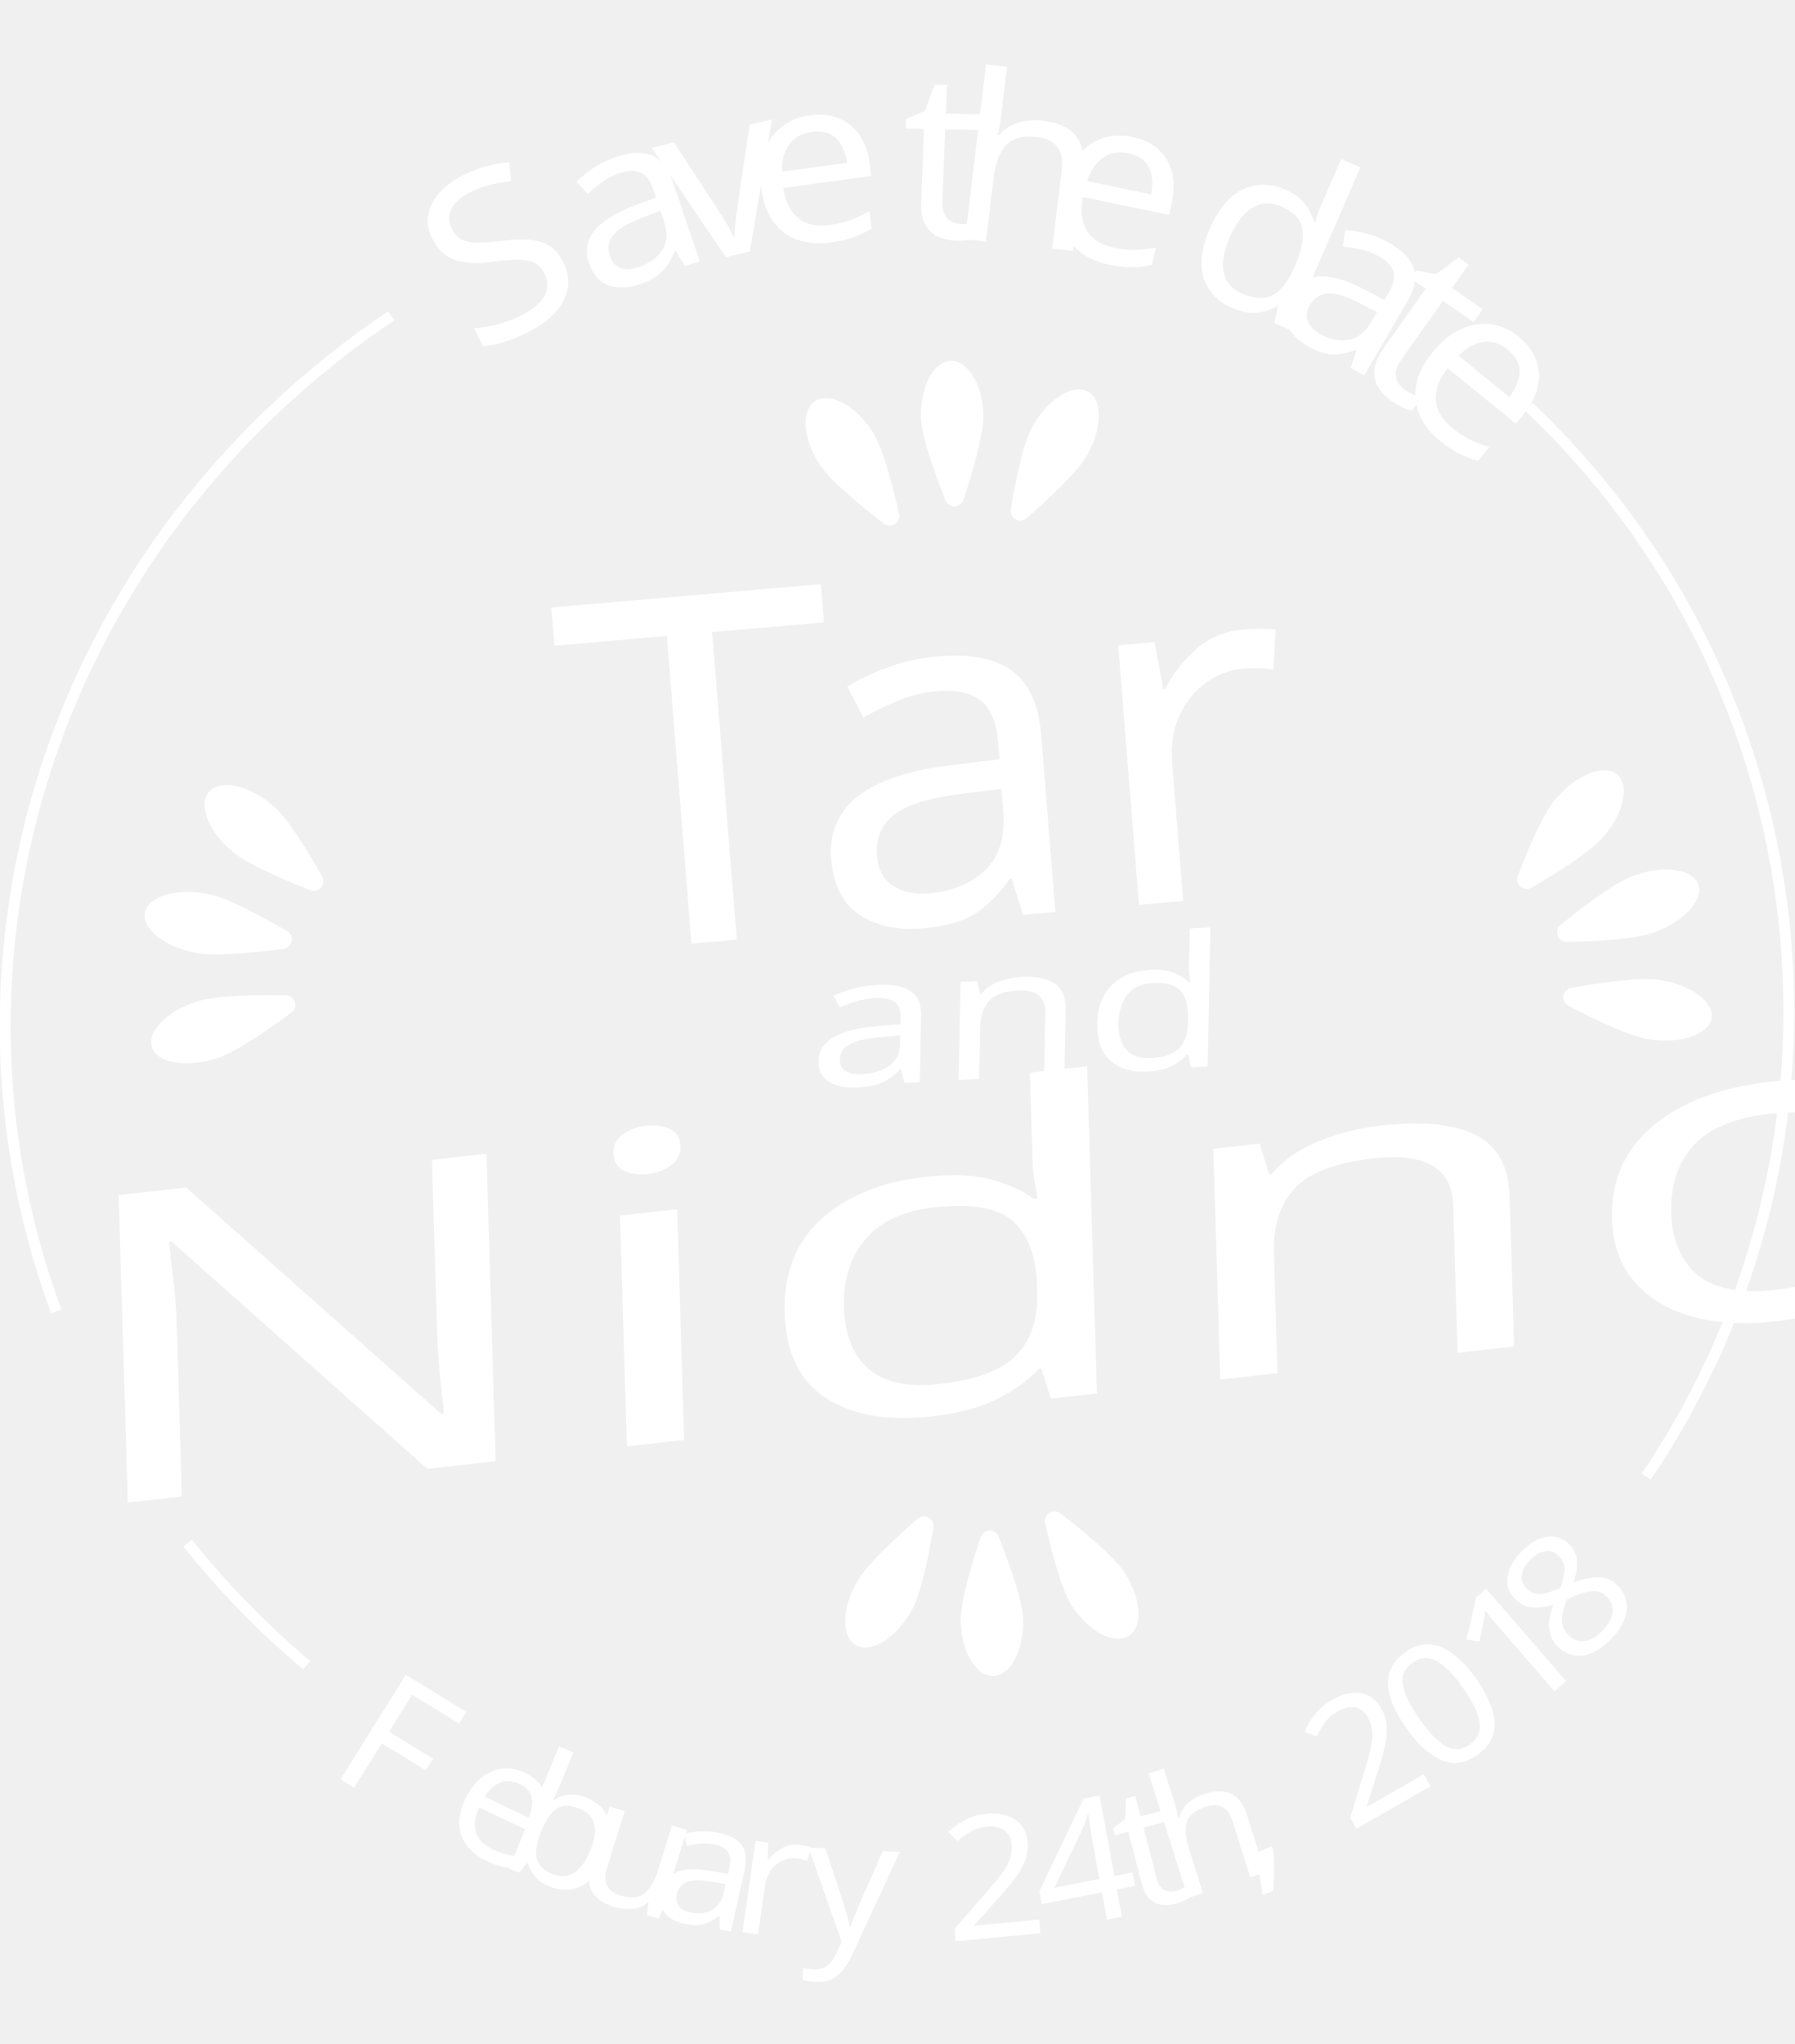
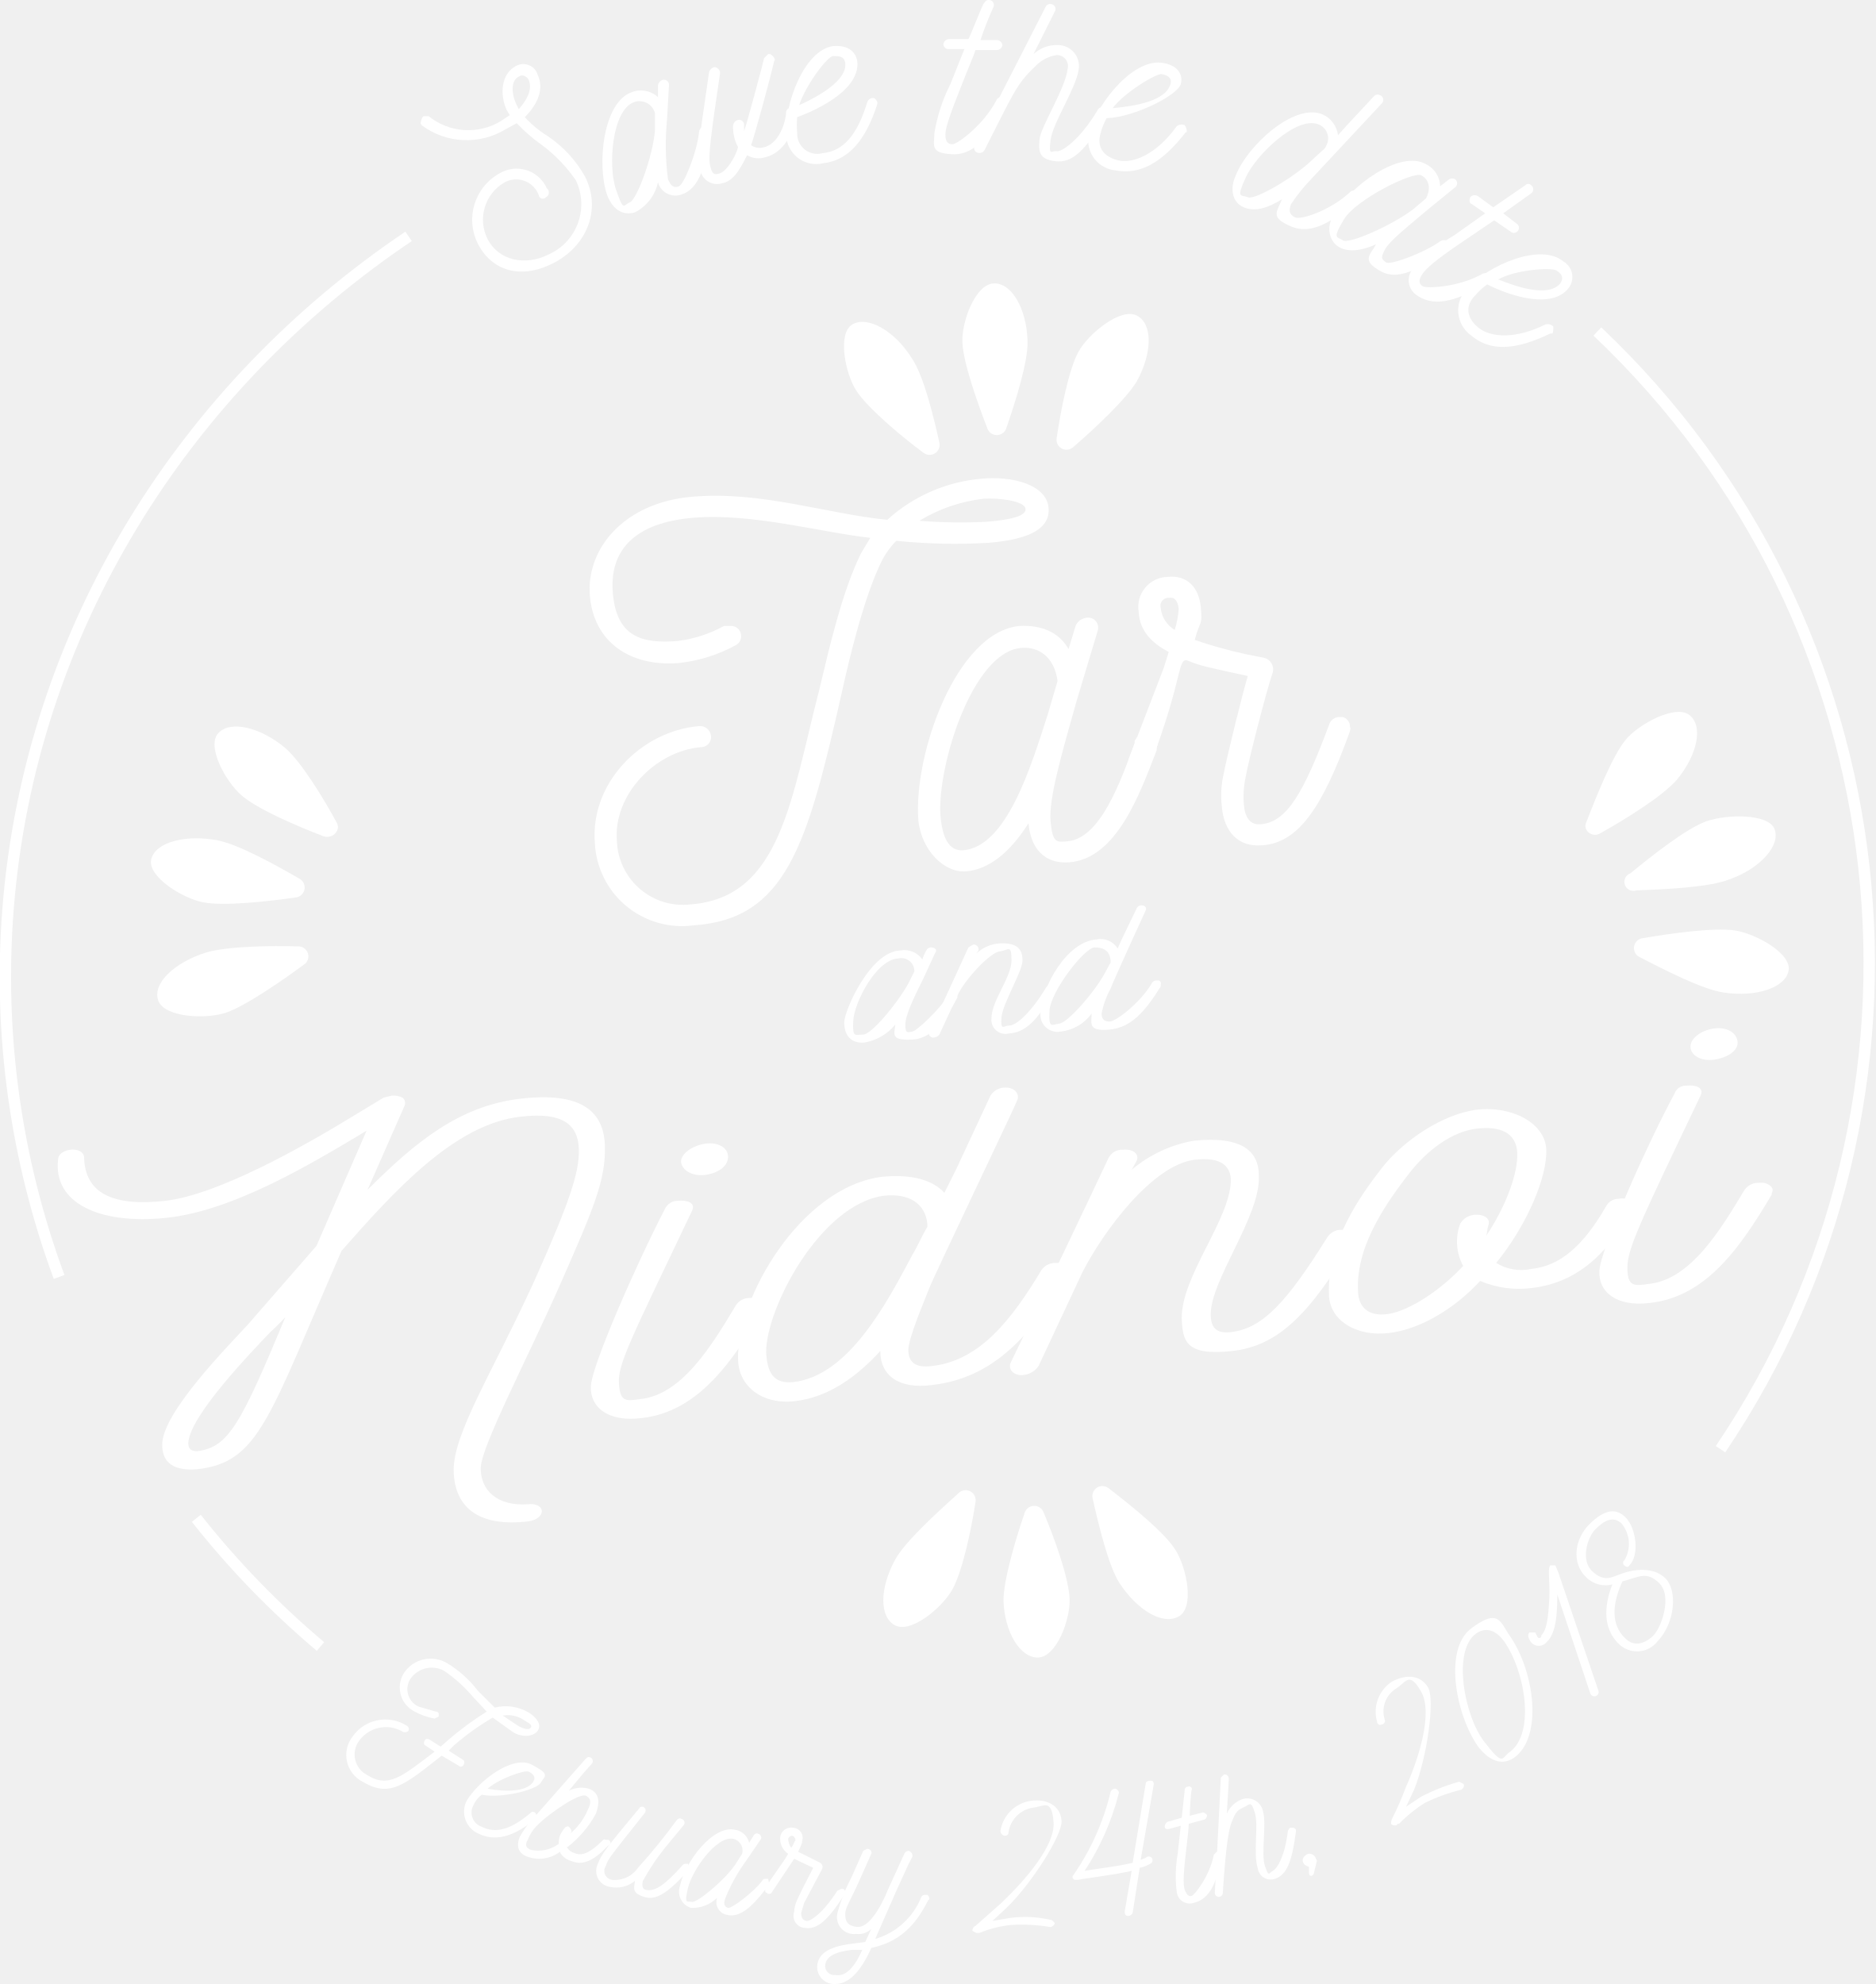
- <svg xmlns="http://www.w3.org/2000/svg" id="Layer_1" data-name="Layer 1" viewBox="0 0 187.27 213.27">
+ <svg xmlns="http://www.w3.org/2000/svg" id="Layer_1" data-name="Layer 1" viewBox="0 0 187.3 198.1">
  <g id="logo">
-     <text transform="matrix(1.04, -0.09, 0.08, 1, 59.91, 99.51)" style="font-size:50.525px;fill:#fff;font-family:Nickainley-Normal, Nickainley">Tar</text>
-     <text transform="matrix(1.51, -0.17, 0.03, 1, 6.76, 157.52)" style="font-size:44.921px;fill:#fff;font-family:Nickainley-Normal, Nickainley;letter-spacing:0.02em">Nidnoi</text>
-     <text transform="matrix(1.28, -0.07, -0.02, 1, 84.25, 113.56)" style="font-size:19.1px;fill:#fff;font-family:Nickainley-Normal, Nickainley">and</text>
-     <text transform="matrix(0.93, -0.47, 0.44, 0.89, 49.51, 37.21)" style="font-size:24.24px;fill:#fff;font-family:Nickainley-Normal, Nickainley">S</text>
-     <text transform="matrix(0.99, -0.34, 0.32, 0.94, 61.52, 31.2)" style="font-size:24.24px;fill:#fff;font-family:Nickainley-Normal, Nickainley">a</text>
-     <text transform="matrix(1.02, -0.24, 0.21, 0.97, 70.74, 28.01)" style="font-size:24.24px;fill:#fff;font-family:Nickainley-Normal, Nickainley">v</text>
-     <text transform="matrix(1.03, -0.14, 0.12, 0.99, 78.84, 26.12)" style="font-size:24.24px;fill:#fff;font-family:Nickainley-Normal, Nickainley">e</text>
-     <text transform="matrix(1.04, -0.05, 0.04, 1, 86.4, 25.08)" style="font-size:24.24px;fill:#fff;font-family:Nickainley-Normal, Nickainley"> </text>
-     <text transform="matrix(1.04, 0.02, -0.04, 1, 93.66, 24.75)" style="font-size:24.24px;fill:#fff;font-family:Nickainley-Normal, Nickainley">t</text>
-     <text transform="matrix(1.03, 0.11, -0.12, 0.99, 98.58, 24.74)" style="font-size:24.24px;fill:#fff;font-family:Nickainley-Normal, Nickainley">h</text>
-     <text transform="matrix(1.01, 0.21, -0.22, 0.98, 108.12, 25.77)" style="font-size:24.24px;fill:#fff;font-family:Nickainley-Normal, Nickainley">e</text>
-     <text transform="matrix(0.99, 0.3, -0.3, 0.96, 115.56, 27.31)" style="font-size:24.24px;fill:#fff;font-family:Nickainley-Normal, Nickainley"> </text>
-     <text transform="matrix(0.95, 0.4, -0.4, 0.92, 122.42, 29.26)" style="font-size:24.24px;fill:#fff;font-family:Nickainley-Normal, Nickainley">d</text>
-     <text transform="matrix(0.9, 0.51, -0.51, 0.87, 131.91, 33.24)" style="font-size:24.24px;fill:#fff;font-family:Nickainley-Normal, Nickainley">a</text>
-     <text transform="matrix(0.85, 0.59, -0.58, 0.82, 140.31, 38.12)" style="font-size:24.24px;fill:#fff;font-family:Nickainley-Normal, Nickainley">t</text>
-     <text transform="matrix(0.8, 0.65, -0.64, 0.78, 144.37, 40.86)" style="font-size:24.24px;fill:#fff;font-family:Nickainley-Normal, Nickainley">e</text>
-     <text transform="matrix(0.88, 0.54, -0.53, 0.85, 34, 184.72)" style="font-size:17.989px;fill:#fff;font-family:Nickainley-Normal, Nickainley">F</text>
-     <text transform="matrix(0.93, 0.44, -0.44, 0.9, 45.58, 191.5)" style="font-size:17.989px;fill:#fff;font-family:Nickainley-Normal, Nickainley">e</text>
-     <text transform="matrix(0.96, 0.38, -0.38, 0.93, 51.66, 194.38)" style="font-size:17.989px;fill:#fff;font-family:Nickainley-Normal, Nickainley">b</text>
-     <text transform="matrix(0.99, 0.3, -0.3, 0.96, 59.32, 197.32)" style="font-size:17.989px;fill:#fff;font-family:Nickainley-Normal, Nickainley">u</text>
-     <text transform="matrix(1.01, 0.21, -0.22, 0.98, 67.56, 199.73)" style="font-size:17.989px;fill:#fff;font-family:Nickainley-Normal, Nickainley">a</text>
-     <text transform="matrix(1.03, 0.13, -0.14, 0.99, 75.92, 201.42)" style="font-size:17.989px;fill:#fff;font-family:Nickainley-Normal, Nickainley">r</text>
-     <text transform="matrix(1.04, 0.05, -0.06, 1, 83.79, 202.41)" style="font-size:17.989px;fill:#fff;font-family:Nickainley-Normal, Nickainley">y</text>
-     <text transform="matrix(1.04, -0.02, 0.01, 1, 92.24, 202.76)" style="font-size:17.989px;fill:#fff;font-family:Nickainley-Normal, Nickainley"> </text>
-     <text transform="matrix(1.04, -0.1, 0.08, 0.99, 98.84, 202.64)" style="font-size:17.989px;fill:#fff;font-family:Nickainley-Normal, Nickainley">2</text>
-     <text transform="matrix(1.02, -0.2, 0.18, 0.98, 108.86, 201.6)" style="font-size:17.989px;fill:#fff;font-family:Nickainley-Normal, Nickainley">4</text>
-     <text transform="matrix(1.01, -0.27, 0.25, 0.96, 118.18, 199.65)" style="font-size:17.989px;fill:#fff;font-family:Nickainley-Normal, Nickainley">t</text>
-     <text transform="matrix(0.99, -0.33, 0.3, 0.95, 122.47, 198.54)" style="font-size:17.989px;fill:#fff;font-family:Nickainley-Normal, Nickainley">h</text>
-     <text transform="matrix(0.97, -0.39, 0.37, 0.92, 130.19, 195.9)" style="font-size:17.989px;fill:#fff;font-family:Nickainley-Normal, Nickainley">,</text>
-     <text transform="matrix(0.95, -0.44, 0.41, 0.9, 134.7, 194.07)" style="font-size:17.989px;fill:#fff;font-family:Nickainley-Normal, Nickainley"> </text>
-     <text transform="matrix(0.91, -0.52, 0.48, 0.87, 140.77, 191.25)" style="font-size:17.989px;fill:#fff;font-family:Nickainley-Normal, Nickainley">2</text>
-     <text transform="matrix(0.85, -0.61, 0.57, 0.81, 149.72, 186.09)" style="font-size:17.989px;fill:#fff;font-family:Nickainley-Normal, Nickainley">0</text>
-     <text transform="matrix(0.79, -0.68, 0.65, 0.75, 158.4, 179.75)" style="font-size:17.989px;fill:#fff;font-family:Nickainley-Normal, Nickainley">1</text>
-     <text transform="matrix(0.73, -0.75, 0.71, 0.69, 164.28, 174.72)" style="font-size:17.989px;fill:#fff;font-family:Nickainley-Normal, Nickainley">8</text>
-     <text transform="matrix(0.66, -0.81, 0.77, 0.63, 171.42, 167.22)" style="font-size:17.989px;fill:#fff;font-family:Nickainley-Normal, Nickainley"> </text>
-     <path d="M26.87,165.74a90.46,90.46,0,0,0,12.41,12.73" transform="translate(-7.28 -4.73)" style="fill:none;stroke:#fff;stroke-miterlimit:10;stroke-width:1.134px" />
-     <path d="M48.1,37.69c-22.33,15-37.76,39.17-40,67.22a85.77,85.77,0,0,0,5.06,36.66" transform="translate(-7.28 -4.73)" style="fill:none;stroke:#fff;stroke-miterlimit:10;stroke-width:1.134px" />
-     <path d="M179.09,158.8A86.78,86.78,0,0,0,166.84,47.18" transform="translate(-7.28 -4.73)" style="fill:none;stroke:#fff;stroke-miterlimit:10;stroke-width:1.134px" />
-     <path d="M96.69,169.83c1-1.82,4.19-4.75,6.33-6.61a1,1,0,0,1,1.68.86c-.45,2.74-1.26,6.88-2.28,8.69-1.59,2.83-4.16,4.46-5.75,3.65S95.1,172.65,96.69,169.83Z" transform="translate(-7.28 -4.73)" style="fill:#fff" />
-     <path d="M107.54,173.91c-.05-2,1.18-6.1,2.07-8.73a1,1,0,0,1,1.92-.07c1,2.58,2.48,6.53,2.53,8.58.09,3.21-1.3,5.85-3.1,5.91S107.63,177.11,107.54,173.91Z" transform="translate(-7.28 -4.73)" style="fill:#fff" />
-     <path d="M119.11,172.21c-1.11-1.74-2.14-5.82-2.74-8.52a1,1,0,0,1,1.64-1c2.23,1.72,5.55,4.43,6.67,6.17,1.74,2.72,1.9,5.67.36,6.58S120.85,174.93,119.11,172.21Z" transform="translate(-7.28 -4.73)" style="fill:#fff" />
-     <path d="M120.77,52.17c-1,1.81-4.19,4.74-6.33,6.6a1,1,0,0,1-1.68-.86c.45-2.73,1.26-6.87,2.28-8.69,1.59-2.83,4.16-4.46,5.74-3.65S122.36,49.34,120.77,52.17Z" transform="translate(-7.28 -4.73)" style="fill:#fff" />
-     <path d="M109.92,48.08c0,2.06-1.18,6.1-2.07,8.74a1,1,0,0,1-1.92.06c-1-2.57-2.48-6.52-2.53-8.58-.09-3.2,1.3-5.85,3.1-5.91S109.83,44.88,109.92,48.08Z" transform="translate(-7.28 -4.73)" style="fill:#fff" />
-     <path d="M98.35,49.78c1.11,1.74,2.14,5.82,2.74,8.52a1,1,0,0,1-1.64,1c-2.23-1.71-5.55-4.42-6.67-6.17-1.74-2.71-1.9-5.66-.37-6.58S96.61,47.06,98.35,49.78Z" transform="translate(-7.28 -4.73)" style="fill:#fff" />
-     <path d="M35.8,88.81c1.59,1.36,3.77,5,5.13,7.41a1,1,0,0,1-1.29,1.37c-2.65-1-6.64-2.73-8.22-4.1-2.47-2.13-3.49-4.91-2.28-6.2S33.33,86.67,35.8,88.81Z" transform="translate(-7.28 -4.73)" style="fill:#fff" />
-     <path d="M29,98c2.09.42,5.88,2.49,8.32,3.93a1,1,0,0,1-.4,1.8c-2.86.38-7.21.83-9.3.41-3.25-.65-5.59-2.55-5.2-4.24S25.76,97.36,29,98Z" transform="translate(-7.28 -4.73)" style="fill:#fff" />
-     <path d="M27.89,109.21c2-.65,6.41-.68,9.28-.62a1,1,0,0,1,.59,1.75c-2.29,1.69-5.84,4.18-7.88,4.82-3.17,1-6.19.49-6.74-1.15S24.72,110.21,27.89,109.21Z" transform="translate(-7.28 -4.73)" style="fill:#fff" />
-     <path d="M179.4,113.18c-2.1-.33-6-2.23-8.5-3.55a1,1,0,0,1,.32-1.82c2.83-.51,7.16-1.15,9.27-.83,3.28.51,5.71,2.3,5.41,4S182.69,113.68,179.4,113.18Z" transform="translate(-7.28 -4.73)" style="fill:#fff" />
-     <path d="M180,102c-2,.73-6.37,1-9.25,1a1,1,0,0,1-.67-1.71c2.21-1.8,5.64-4.43,7.64-5.17,3.12-1.15,6.17-.76,6.79.85S183.11,100.8,180,102Z" transform="translate(-7.28 -4.73)" style="fill:#fff" />
-     <path d="M174.66,92c-1.36,1.6-5,3.89-7.52,5.33a1,1,0,0,1-1.47-1.16c1-2.6,2.6-6.52,4-8.12,2.12-2.49,5-3.62,6.36-2.53S176.78,89.5,174.66,92Z" transform="translate(-7.28 -4.73)" style="fill:#fff" />
+     <path d="M106,68.3a58.1,58.1,0,0,1-9.2-.2,8,8,0,0,0-1.5,2.1c-1.7,3.5-3.1,9.2-4,13.3-3.4,15-5.5,22.4-14.8,23a8.7,8.7,0,0,1-9.8-8.2c-.5-6,4.6-11.2,10.4-11.7a1.1,1.1,0,0,1,1.2,1,1,1,0,0,1-1,1.1c-4.6.4-8.8,4.8-8.4,9.4a6.6,6.6,0,0,0,7.4,6.3c9-.7,10-10.6,12.8-21.4,1-4.2,2.3-9.9,4.2-13.7l.9-1.5c-4.7-.5-11.8-2.5-17.7-2s-8.4,3.3-8,7.6,2.9,5,6.5,4.7a13.1,13.1,0,0,0,4.6-1.5h.6a1,1,0,0,1,1.1.9,1,1,0,0,1-.5,1,15.2,15.2,0,0,1-5.7,1.8c-4.9.4-8.5-2.1-8.9-6.7s3.3-9.3,10.2-9.9,13.4,1.7,19.5,2.3a16,16,0,0,1,9.4-4.1c3.1-.3,6.5.6,6.7,2.9S109.6,68,106,68.3Zm3.7-3.4c-.1-.8-2.7-1.1-4.2-1a15.7,15.7,0,0,0-6.4,2.2,51.6,51.6,0,0,0,6.7.1C108.3,66,109.8,65.6,109.7,64.9Z" transform="translate(-7.3 -14.1)" style="fill:#fff" />
+     <path d="M122.9,88.3c0,.2-.1.3-.1.5V89c-1.7,4.4-4,10.8-8.7,11.2-2.5.2-3.9-1.4-4.1-3.9-1.9,3-4,4.6-6.2,4.8S99.3,99,99,96c-.5-6.6,3.8-18.8,10.1-19.4,2.2-.1,3.9.6,4.9,2.3l.7-2.3a1.3,1.3,0,0,1,1-.8,1,1,0,0,1,1.2,1.3l-2.1,7c-1.5,5.3-2.8,9.8-2.6,12s.6,2.1,1.7,2c3.3-.3,5.3-6,6.7-9.8v-.2a1.1,1.1,0,0,1,.9-.7h.5A1.4,1.4,0,0,1,122.9,88.3Zm-11-2.8,1-3.4c-.3-2.3-1.8-3.5-3.7-3.3-4.8.5-8.3,11.7-8,16.7.2,2.2.8,3.6,2.3,3.5C107.8,98.6,110.2,90.8,111.9,85.5Z" transform="translate(-7.3 -14.1)" style="fill:#fff" />
+     <path d="M142.1,86.7c.1.1,0,.3,0,.4-2.8,7.8-5.2,11.1-8.7,11.4h-.1c-2.4.2-3.8-1.4-4-3.9a9.6,9.6,0,0,1,.2-3.3c.3-1.6,2-8.5,2.4-9.7-4.1-.9-4.7-1-5.9-1.5s-.4,1.4-3.9,10.5a.9.9,0,0,1-.9.7h-.5a1.1,1.1,0,0,1-.7-.9v-.5l3.5-9.1.5-1.6c-1.7-.9-2.9-2.1-3-4a3,3,0,0,1,2.9-3.5c1.9-.2,3.1,1,3.3,3s-.1,1.3-.6,3.3a46.7,46.7,0,0,0,5,1.4l2,.4a1.2,1.2,0,0,1,.8,1.4c-.6,1.7-2.5,9.1-2.7,10.4a9.4,9.4,0,0,0-.2,2.8c.1,1.3.6,2.1,1.7,2,2.6-.2,4.3-3.2,6.8-9.9a1.1,1.1,0,0,1,.9-.8h.5A1,1,0,0,1,142.1,86.7Zm-18-12.9a.8.8,0,0,0-.9,1,2.9,2.9,0,0,0,1.4,2.2,9.5,9.5,0,0,0,.4-2.1C124.9,74,124.5,73.7,124.1,73.8Z" transform="translate(-7.3 -14.1)" style="fill:#fff" />
+     <path d="M14.3,128.9c.7-.1,1.4.2,1.4.8.1,3.5,2.8,4.9,8.1,4.3s13.9-5.5,18.5-8.3l3.3-2,.8-.2a2,2,0,0,1,1.1.2.7.7,0,0,1,.2.8L44,132.9c4.8-4.8,9.2-8.4,15.3-9.1s8.3,1.3,8.4,4.7-1.1,6.2-4.4,13.7-8,16.4-8,18.5,1.5,3.8,4.7,3.6c.8-.1,1.4.2,1.4.7s-.6.9-1.3,1c-4.9.6-7.4-1.3-7.5-5s3.9-9.9,8.1-19.1c3.3-7.4,4.5-10.7,4.4-13.1s-1.6-3.7-5.8-3.2c-6.6.7-12.7,7.5-17.9,13.4-7.3,16.7-8.2,21.1-14.4,21.8-2.4.2-3.5-.7-3.5-2.4-.1-3.2,6.7-10,8.6-12.1l6.8-7.8,5-11.5c-5.5,3.3-13.3,8-20,8.7s-11.3-1.5-10.8-5.8C13.1,129.3,13.7,129,14.3,128.9Zm20,18.2c-1.9,2-8.1,8.4-8.2,11.1,0,.6.3.8.9.8,3.1-.4,4.3-2.6,8.8-13.4A20.2,20.2,0,0,1,34.3,147.1Z" transform="translate(-7.3 -14.1)" style="fill:#fff" />
+     <path d="M83.6,144.4c0,.2-.1.3-.1.5-3.1,5.2-6.5,10.2-12.2,10.8-3.3.4-5.1-1.1-5-3.2s4.6-12.3,7.4-17.7A1.4,1.4,0,0,1,75,134c.9-.1,1.8.2,1.4,1-6.2,13-7.4,15.3-7.3,17.2s.7,1.8,2.1,1.6c4.2-.4,7.2-5.4,9.6-9.4a1.6,1.6,0,0,1,1.3-.7h.6C83.2,143.8,83.6,144.1,83.6,144.4Zm-8.3-14.3c0-.8,1.1-1.6,2.4-1.8s2.3.4,2.3,1.3-.9,1.6-2.2,1.8S75.4,131,75.3,130.1Z" transform="translate(-7.3 -14.1)" style="fill:#fff" />
+     <path d="M114.1,141a.8.8,0,0,1-.1.4c-3.8,6-7.4,10.3-13.7,11-3.2.4-5.1-.9-5.1-3.4-2.3,2.5-5.1,4.6-8.5,5s-5.7-1.6-5.7-4.2c-.2-5.9,6.2-17.2,14.4-18.2,3.1-.3,5.1.4,6.2,1.6l1.2-2.4,3.4-7.3a1.7,1.7,0,0,1,1.3-.8c1.1-.1,1.6.6,1.4,1.2s-8.3,17.5-8.8,18.8-2.1,5-2.1,6.2.7,1.8,2.3,1.6c4.8-.5,8-4.6,11-9.6a1.7,1.7,0,0,1,1.4-.7h.5C113.8,140.3,114.1,140.6,114.1,141Zm-15.7-1.6c.6-1,1-2,1.5-2.8v-.3c-.2-2-1.8-3.1-4.4-2.8-6.3.9-11.7,11.2-11.7,15.6.1,2,.7,3.2,2.7,3C92,151.5,95.8,144.3,98.4,139.4Z" transform="translate(-7.3 -14.1)" style="fill:#fff" />
+     <path d="M142.6,137.7a.8.8,0,0,1-.2.4c-4.4,7.3-7.5,10.4-12.1,10.9s-4.9-1-5-3.2c-.1-4.3,5-10.1,4.9-14-.1-1.3-1-2.2-3.6-1.9-4.2.5-9.1,7.1-11.2,11.2l-4.4,9.4a2.1,2.1,0,0,1-1.9.9c-.7-.1-1.1-.6-.9-1.2,3.3-6.8,7.4-15.4,9.8-20.5a1.5,1.5,0,0,1,1.4-.8c1-.1,1.7.4,1.4,1.1l-.5.9a13.1,13.1,0,0,1,6.2-2.9c4.9-.5,6.5,1.1,6.5,3.5.2,4-4.9,10.5-4.8,13.9,0,1.3.6,1.9,2.1,1.7,3.1-.4,5.5-3,9.5-9.4a1.7,1.7,0,0,1,1.2-.8h.7A1.1,1.1,0,0,1,142.6,137.7Z" transform="translate(-7.3 -14.1)" style="fill:#fff" />
+     <path d="M160.3,142.7a9.9,9.9,0,0,1-5.2-.7c-2.4,2.6-5.8,4.8-9.1,5.2s-6-1.3-6-3.9c-.2-5.2,3.2-9.9,5.3-12.6s6.1-5.4,9.5-5.8,6.8,1.3,6.9,4-1.9,7.5-5,11.3a4.7,4.7,0,0,0,3.5.6c2.9-.3,5.2-2.3,7.5-6.3a1.4,1.4,0,0,1,1.2-.7c1.1-.2,1.8.4,1.4,1.1C167.5,139.8,164.4,142.2,160.3,142.7Zm-4.4-6.2c-.1.3-.1.7-.2,1,2-3,3.2-6.3,3.1-8.3s-1.7-2.7-4.1-2.4-4.9,2.1-6.8,4.6-5.2,6.9-5,11.5c0,1.6.9,2.7,3,2.4s5.3-2.4,7.5-4.8a5.1,5.1,0,0,1-.3-4.2,1.8,1.8,0,0,1,1.4-.9C155.5,135.3,156.2,135.8,155.9,136.5Z" transform="translate(-7.3 -14.1)" style="fill:#fff" />
+     <path d="M184.3,132.9c0,.2-.1.3-.1.5-3.1,5.2-6.5,10.2-12.2,10.8-3.3.4-5.1-1.1-5-3.2s4.6-12.3,7.5-17.7a1.2,1.2,0,0,1,1.2-.8c.9-.1,1.8.2,1.4,1-6.2,13-7.3,15.3-7.3,17.2s.7,1.8,2.1,1.6c4.2-.4,7.2-5.4,9.6-9.4a1.7,1.7,0,0,1,1.4-.7h.5C183.9,132.3,184.3,132.6,184.3,132.9Zm-8.2-14.3c0-.8,1-1.6,2.3-1.8s2.3.4,2.4,1.3-1,1.6-2.3,1.8S176.1,119.5,176.1,118.6Z" transform="translate(-7.3 -14.1)" style="fill:#fff" />
+     <path d="M102.9,113.5v.2h0c-.9,1.7-2.3,4.1-4.5,4.2s-1.8-.5-1.7-1.5a5.1,5.1,0,0,1-3.1,1.8c-1.4.1-2-.8-2-2s2.6-7.1,5.6-7.2a2.2,2.2,0,0,1,2.2.9,3.9,3.9,0,0,1,.4-.9.5.5,0,0,1,.5-.3c.4,0,.6.3.4.5l-1.2,2.6c-1,2-1.8,3.7-1.8,4.6s.2.8.7.7,2.7-2.2,3.6-3.6h0a.5.5,0,0,1,.5-.3h.2A.3.3,0,0,1,102.9,113.5ZM98,112.3l.6-1.2a1.3,1.3,0,0,0-1.6-1.3c-2.2.1-4.4,4.4-4.5,6.2s.2,1.4,1,1.4S96.9,114.3,98,112.3Z" transform="translate(-7.3 -14.1)" style="fill:#fff" />
+     <path d="M112.6,113h0c-1.7,3-2.9,4.2-4.6,4.3a1.4,1.4,0,0,1-1.7-1.5c0-1.8,2-4.1,2-5.8s-.3-1-1.2-.9-3.4,2.7-4.2,4.4l-1.8,3.9a.8.8,0,0,1-.7.3c-.3-.1-.4-.3-.3-.5l3.9-8.5.5-.3a.5.5,0,0,1,.5.6l-.2.3a3.7,3.7,0,0,1,2.3-1c1.8-.1,2.3.6,2.3,1.7s-2,4.3-2.1,5.7.2.8.8.8,2-1.1,3.6-3.7c.1-.2.2-.3.4-.3h.2C112.5,112.7,112.7,112.8,112.6,113Z" transform="translate(-7.3 -14.1)" style="fill:#fff" />
+     <path d="M123.2,112.4v.2c-1.5,2.4-2.9,4.1-5.1,4.3s-1.8-.6-1.8-1.6a4.4,4.4,0,0,1-3.1,1.8,1.7,1.7,0,0,1-2-1.9c.1-2.5,2.6-7.1,5.6-7.3a2,2,0,0,1,2.1.9l.5-1.1,1.4-2.9a.5.5,0,0,1,.5-.3c.4,0,.5.3.4.5s-3.3,7.2-3.5,7.8a8.5,8.5,0,0,0-.9,2.5c0,.5.2.8.8.8s3-1.8,4.2-3.8a.5.5,0,0,1,.5-.3h.2A.3.3,0,0,1,123.2,112.4Zm-5.6-1.1.6-1.1V110c-.1-.9-.6-1.3-1.6-1.3s-4.4,4.4-4.5,6.3.2,1.4,1,1.3S116.5,113.3,117.6,111.3Z" transform="translate(-7.3 -14.1)" style="fill:#fff" />
+     <path d="M59.7,25.8A11.1,11.1,0,0,0,62,27.7a11.8,11.8,0,0,1,3.7,4c1.7,3.3.2,7-3.2,8.7s-6.2.6-7.5-2a5.3,5.3,0,0,1,2.2-7,3.3,3.3,0,0,1,4.7,1.5.5.5,0,0,1,.2.4.5.5,0,0,1-.3.5.4.4,0,0,1-.7-.2,2.4,2.4,0,0,0-3.4-1.3A4.3,4.3,0,0,0,56,38c1.1,2.1,3.7,2.7,6.1,1.5a5.5,5.5,0,0,0,2.7-7.4,14.9,14.9,0,0,0-3.5-3.6,16.4,16.4,0,0,1-2.4-2.1l-1.1.6a7.5,7.5,0,0,1-8.4-.4c0-.1-.1-.1-.1-.2s.1-.6.3-.7h.5a6.3,6.3,0,0,0,7.2.5l.9-.6-.3-.5c-.7-1.5-.6-3.6.9-4.4a1.5,1.5,0,0,1,2.2.9C61.6,22.9,61.1,24.4,59.7,25.8Zm-.5-4.1c-1,.4-.8,1.9-.3,2.9l.2.4c1.5-1.7,1.1-2.6,1-2.9S59.5,21.5,59.2,21.7Z" transform="translate(-7.3 -14.1)" style="fill:#fff" />
+     <path d="M78.1,27.1c.1.1.1.1.1.2h0c-.3,2.2-.7,5.5-2.8,6.2A1.8,1.8,0,0,1,73,32.3a4.4,4.4,0,0,1-2.3,3c-1.3.4-2.3-.4-2.8-1.8-1-3-.4-9.2,2.5-10.2a2.5,2.5,0,0,1,2.6.5V22.6a.7.7,0,0,1,.4-.5.5.5,0,0,1,.7.5l-.2,3.5A26.2,26.2,0,0,0,74,32c.3.7.6.9,1.1.7s1.8-3.4,2-5.4h0a.6.6,0,0,1,.3-.5h.3C77.9,26.8,78.1,26.9,78.1,27.1Zm-5.4,0V25.4a1.6,1.6,0,0,0-2.1-1.1c-2.2.8-2.6,6.4-1.8,8.7s.7,1.6,1.4,1.3S72.5,29.7,72.7,27.1Z" transform="translate(-7.3 -14.1)" style="fill:#fff" />
+     <path d="M86.8,25.3v.2c-.2,1.9-1.3,3.9-3.1,4.3a2.2,2.2,0,0,1-1.8-.2c-.9,1.8-1.5,2.6-2.5,2.8a1.7,1.7,0,0,1-2.2-1.5c-.4-1.6.2-4.5.9-9.6a.8.8,0,0,1,.5-.5.6.6,0,0,1,.6.6c-.9,6.1-1.2,8.3-1,9.2s.4,1,1,.8,1.5-1.5,1.8-2.6a4.2,4.2,0,0,1-.5-2.2.7.7,0,0,1,.4-.5.5.5,0,0,1,.7.5v.6c.2-.5,1.8-6.4,2-7.3l.4-.4h.2c.2.1.4.3.4.4a.2.2,0,0,1,0,.3c-.4,1.8-2,7.6-2.3,8.4a1.5,1.5,0,0,0,1.3.2c1.3-.3,2.1-2.1,2.2-3.5a.4.4,0,0,1,.4-.4h.2A.4.4,0,0,1,86.8,25.3Z" transform="translate(-7.3 -14.1)" style="fill:#fff" />
+     <path d="M94.9,24.3v.2c-1.2,3.7-2.9,5.6-5.4,5.9a3,3,0,0,1-3.7-2.8c-.2-3.1,1.8-8.5,4.7-8.9,1.3-.1,2.2.4,2.4,1.5.3,2.6-3.3,4.6-6,5.6a8.5,8.5,0,0,0,0,1.6,2,2,0,0,0,2.5,2c2.1-.2,3.5-1.8,4.5-5.1a.6.6,0,0,1,.7-.4A.8.8,0,0,1,94.9,24.3Zm-3.2-3.9c-.1-.7-.6-.7-1.2-.7s-2.8,3-3.4,4.9C89.1,23.7,91.9,22.1,91.7,20.4Z" transform="translate(-7.3 -14.1)" style="fill:#fff" />
+     <path d="M107.8,24.3v.2c-1.6,3-3.1,5.1-5.4,5s-1.8-.9-1.8-2.1a16.7,16.7,0,0,1,1.6-4.9l1.4-3.5H102a.5.5,0,0,1-.5-.5.6.6,0,0,1,.6-.5H104c.1-.1,1.4-3.4,1.5-3.5s.2-.4.5-.4a.5.5,0,0,1,.5.7,32.6,32.6,0,0,0-1.3,3.3h1.6a.6.6,0,0,1,.6.5.6.6,0,0,1-.6.5h-2.1c-.1.4-.6,1.5-1.5,3.8s-1.5,3.9-1.5,4.6.2,1,.7,1,3.1-1.9,4.4-4.4a.5.5,0,0,1,.5-.3h.2C107.7,24,107.8,24.1,107.8,24.3Z" transform="translate(-7.3 -14.1)" style="fill:#fff" />
+     <path d="M117.9,25.4c0,.1,0,.1-.1.2-2.1,3.5-3.4,4.8-5.1,4.6s-1.7-1-1.6-2.2,2.6-5.1,2.8-7a1.1,1.1,0,0,0-1.1-1.4,3.7,3.7,0,0,0-2.2,1.2c-1.8,1.7-2.1,2.6-5,8.3a.6.6,0,0,1-.8.2.5.5,0,0,1-.2-.6l7.1-13.9a.5.5,0,0,1,.5-.3.5.5,0,0,1,.4.8l-2.1,4.2a3.4,3.4,0,0,1,2.4-.9,2.1,2.1,0,0,1,2.1,2.5c-.3,1.9-2.6,5.3-2.8,7s.1,1,.6,1.1,2.3-1.1,4.1-4.1a.5.5,0,0,1,.5-.3h.3A.8.8,0,0,1,117.9,25.4Z" transform="translate(-7.3 -14.1)" style="fill:#fff" />
+     <path d="M125.8,27.3h-.1c-2.4,3.1-4.6,4.3-7.1,3.8a3,3,0,0,1-2.5-3.9c.9-3,4.5-7.4,7.4-6.8,1.2.2,2,1,1.7,2.1s-4.6,3.3-7.4,3.4a5.8,5.8,0,0,0-.6,1.5c-.4,1.3.2,2.3,1.7,2.7s3.9-.6,5.9-3.4a.8.8,0,0,1,.8-.1A1.1,1.1,0,0,1,125.8,27.3Zm-1.6-4.9c.1-.6-.4-.8-.9-.9s-3.7,1.8-4.9,3.4C120.6,24.7,123.8,24.2,124.2,22.4Z" transform="translate(-7.3 -14.1)" style="fill:#fff" />
+     <path d="M143.1,33.8a.3.3,0,0,1-.1.2c-2.6,2.2-4.7,3.6-6.8,2.7s-1.4-1.4-.9-2.7c-1.3.8-2.6,1.3-3.8.8s-1.4-1.9-.8-3.2c1.2-3,5.8-7.2,8.6-6.1a2.6,2.6,0,0,1,1.6,2.1l.9-1,2.7-2.9a.5.5,0,0,1,.6-.1.5.5,0,0,1,.2.8l-7,7.5a18.3,18.3,0,0,0-2.1,2.6c-.2.6-.2,1,.4,1.3s3.6-.7,5.6-2.6a.6.6,0,0,1,.6,0h.2C143.1,33.4,143.2,33.7,143.1,33.8Zm-4.6-3.9,1.1-1c0-.1.1-.1.1-.2a1.5,1.5,0,0,0-.8-2.2c-2.2-.8-6.2,3.1-7.2,5.3s-.5,1.7.2,2S136.6,31.8,138.5,29.9Z" transform="translate(-7.3 -14.1)" style="fill:#fff" />
+     <path d="M151.9,39.1h-.2c-1.9,1.3-4.5,3.2-6.5,2.1s-1.1-1.6-.5-2.7c-1.6.7-2.9.8-3.8.2s-1.2-2-.4-3.2c1.6-2.8,6.6-6.5,9.2-5a2.5,2.5,0,0,1,1.4,2.2l.9-.7a.6.6,0,0,1,.6,0,.5.5,0,0,1,0,.8l-2.7,2.2c-2,1.7-3.8,3.1-4.3,4s-.3,1,.1,1.3,3.7-.9,5.4-2.1h0a.7.7,0,0,1,.6-.1c0,.1.1.1.2.2A.6.6,0,0,1,151.9,39.1ZM148.4,35l1.3-1.1c.5-1,.3-1.9-.5-2.3s-6.5,2.4-7.7,4.4-.7,1.7-.1,2.1S146.3,36.6,148.4,35Z" transform="translate(-7.3 -14.1)" style="fill:#fff" />
+     <path d="M156.1,42.3H156c-3,1.7-5.3,2.6-7.2,1.3a1.8,1.8,0,0,1-.4-2.7,17.4,17.4,0,0,1,4.1-3.3l3.1-2.2-1.3-.9c-.3-.1-.3-.4-.2-.7a.6.6,0,0,1,.8-.1l1.5,1.1,3.2-2.2a.4.4,0,0,1,.6,0,.5.5,0,0,1,0,.8l-2.8,2,1.3,1a.5.5,0,0,1,.2.7.5.5,0,0,1-.8.1l-1.6-1.1-3.4,2.3c-2.5,1.7-3.4,2.5-3.8,3.1s-.3,1,.1,1.2,3.6.1,6-1.3a.7.7,0,0,1,.6.1h.2A1.3,1.3,0,0,1,156.1,42.3Z" transform="translate(-7.3 -14.1)" style="fill:#fff" />
+     <path d="M162.3,47.4h-.2c-3.5,1.7-6,1.8-7.9.2a3.1,3.1,0,0,1-.4-4.7c2.1-2.3,7.3-4.6,9.6-2.7a1.8,1.8,0,0,1,.5,2.7c-1.6,2-5.5.9-8.1-.4a6.5,6.5,0,0,0-1.2,1.1c-1,1-.9,2.2.3,3.2s3.7,1.2,6.7-.3a.8.8,0,0,1,.8.2C162.4,47,162.4,47.3,162.3,47.4Zm.8-5c.4-.6.1-1-.4-1.3s-4-.1-5.8.9C158.9,42.8,161.9,43.8,163.1,42.4Z" transform="translate(-7.3 -14.1)" style="fill:#fff" />
+     <path d="M58.6,187.1l-2.1-1.5a25.5,25.5,0,0,0-3.9,2.8l-.5.5,1.4.9c.2.1.2.3.1.5a.3.3,0,0,1-.5.1l-1.7-1c-3.8,3-5.2,4.2-7.9,2.6a3,3,0,0,1-1-4.5,4,4,0,0,1,5.4-1.1.4.4,0,0,1,.2.5.5.5,0,0,1-.6.1,3.3,3.3,0,0,0-4.4,1,2.3,2.3,0,0,0,.8,3.3c2.2,1.4,3.5.2,6.8-2.3l-.9-.6c-.2-.1-.2-.3-.1-.5s.3-.2.5-.1l1.1.7.8-.7a30.8,30.8,0,0,1,3.8-2.8l-1.4-1.5a14.2,14.2,0,0,0-2.9-2.6,2.6,2.6,0,0,0-3.3.8,1.9,1.9,0,0,0,.8,2.8l1.7.5h.1c.3.1.2.4.2.5l-.4.2a6.8,6.8,0,0,1-2-.7,2.7,2.7,0,0,1-1.1-3.8,3.2,3.2,0,0,1,4.4-1,11,11,0,0,1,3,2.7l1.7,1.7a4.5,4.5,0,0,1,3.4.5c.8.5,1.3,1.2.9,1.8S59.5,187.6,58.6,187.1Zm1.1-1.2a2.9,2.9,0,0,0-2.2-.5l1.5,1c.5.3,1.1.5,1.3.2S60,186.1,59.7,185.9Z" transform="translate(-7.3 -14.1)" style="fill:#fff" />
+     <path d="M60.9,195.7h-.1c-2.2,1.8-4,2.3-5.7,1.5a2.4,2.4,0,0,1-1.2-3.3c1.2-2,4.6-4.6,6.5-3.6s1.3,1.1.9,1.8-3.9,1.6-5.9,1.2a2.5,2.5,0,0,0-.8,1,1.5,1.5,0,0,0,.8,2.2c1.4.7,2.9.3,4.9-1.4a.3.3,0,0,1,.5.1A.6.6,0,0,1,60.9,195.7Zm-.3-3.8c.2-.4-.1-.7-.5-.9s-3,.7-4.1,1.7C57.6,193,60,193.1,60.6,191.9Z" transform="translate(-7.3 -14.1)" style="fill:#fff" />
+     <path d="M68,198.4l-.6.6c-1,.9-2,1.4-3.1.9a1.7,1.7,0,0,1-1.1-.9,3.4,3.4,0,0,1-3.2.5c-.9-.3-1.2-1-.8-2a9.4,9.4,0,0,1,1.4-1.9l4.4-5,.8-.9c.2-.2.3-.2.5-.1a.4.4,0,0,1,.1.6l-.8.9-1.5,1.8a2.8,2.8,0,0,1,2-.2c1.1.4,1.1,1.4.7,2.5a10.7,10.7,0,0,1-2.8,3.3h-.1a1.1,1.1,0,0,0,.7.6c.8.4,1.6-.1,2.3-.7s.6-.7.9-.6h.1A.2.2,0,0,1,68,198.4Zm-3.7-1.3c-.1.1-.1.2-.2.2a6.4,6.4,0,0,0,1.9-2.5c.3-.6.4-1.1-.2-1.4s-3.5,1.6-4.9,3a4,4,0,0,0-.9,1.4c-.3.5-.2.8.3,1a3.4,3.4,0,0,0,2.8-.6,2.2,2.2,0,0,1,.1-.8,3.5,3.5,0,0,1,.5-.8c.1-.1.3-.2.4-.1S64.5,196.9,64.3,197.1Z" transform="translate(-7.3 -14.1)" style="fill:#fff" />
+     <path d="M76,200.7v.2c-2,2.2-3.2,3-4.4,2.6s-1-.8-.9-1.6a2.9,2.9,0,0,1-2.5.6h0a1.6,1.6,0,0,1-1.2-2.3c.3-.9,1-1.8,4.1-5.5.1-.2.2-.2.4-.2a.4.4,0,0,1,.2.6c-3.4,4.3-3.7,4.6-3.9,5.3a.9.9,0,0,0,.6,1.4,2.8,2.8,0,0,0,2.6-1.2,58.1,58.1,0,0,0,3.9-4.8c.1-.1.3-.2.4-.1a.4.4,0,0,1,.3.6l-1.9,2.3a21.9,21.9,0,0,0-2.2,3.3q-.2.8.3.9c.9.2,1.9-.5,3.6-2.4a.4.4,0,0,1,.4-.2h.2A.6.6,0,0,1,76,200.7Z" transform="translate(-7.3 -14.1)" style="fill:#fff" />
+     <path d="M84.1,202.4H84c-1,1.3-2.5,3.3-4.1,2.9a1.3,1.3,0,0,1-1-1.7,3.5,3.5,0,0,1-2.6,1,1.7,1.7,0,0,1-1.1-2.2c.5-2.4,3.3-6.1,5.5-5.6a1.7,1.7,0,0,1,1.4,1.3l.5-.8c.1-.1.3-.2.4-.1a.4.4,0,0,1,.3.5l-1.5,2.2a17.1,17.1,0,0,0-2.1,3.8c-.2.6,0,.8.3.9s2.5-1.5,3.4-2.7h0c.1-.2.2-.2.4-.2H84C84.1,202.1,84.1,202.2,84.1,202.4Zm-3.4-2.1.7-1.1a1.2,1.2,0,0,0-.9-1.5c-1.7-.3-4.1,3.2-4.5,4.9s-.1,1.3.4,1.4S79.6,201.9,80.7,200.3Z" transform="translate(-7.3 -14.1)" style="fill:#fff" />
+     <path d="M91.7,203.3h-.1c-1.6,2.5-2.7,3.5-3.9,3.3h0a1.2,1.2,0,0,1-1.1-1.6,3,3,0,0,1,.3-1.2c.2-.5,1.4-2.8,1.6-3.2l-1.9-.9-2.2,3.3c-.1.2-.2.2-.4.2a.1.1,0,0,1-.1-.1c-.2,0-.2-.2-.2-.3v-.2l2-2.9.3-.5a1.8,1.8,0,0,1-.8-1.6,1.1,1.1,0,0,1,1.3-1,1,1,0,0,1,.9,1.3c0,.3-.1.4-.4,1.1l1.6.8.6.3a.5.5,0,0,1,.2.6l-1.8,3.4-.3,1c0,.4.1.7.5.8s1.7-.8,3.1-3l.4-.2h.2A.5.5,0,0,1,91.7,203.3Zm-5.3-5.9c-.2,0-.3.1-.4.3a1.6,1.6,0,0,0,.3.9c.2-.2.3-.6.4-.7S86.6,197.4,86.4,197.4Z" transform="translate(-7.3 -14.1)" style="fill:#fff" />
+     <path d="M100.1,203.7a.1.1,0,0,1-.1.1c-1.3,2.6-2.9,4.2-5.7,4.8q-1.6,3.6-3.6,3.6a1.7,1.7,0,0,1-1.8-1.8c.1-1.2,1.1-1.9,3.3-2.2l1.5-.2.6-1.3a1.8,1.8,0,0,1-1.5.5,1.7,1.7,0,0,1-1.9-2,16.3,16.3,0,0,1,1.4-3.6l1.2-2.7.4-.2c.3,0,.5.3.4.5l-1.2,2.7c-1,2.2-1.4,2.7-1.4,3.3s.1,1.2,1.2,1.3,2.3-1.8,3.1-3.8l1.6-3.5a.5.5,0,0,1,.4-.3.5.5,0,0,1,.4.6c-.4.7-.9,1.9-1.6,3.4L95,207l-.3.7a7.1,7.1,0,0,0,4.6-4.2.4.4,0,0,1,.4-.2h.2A.5.5,0,0,1,100.1,203.7Zm-6.7,5.1H92.3c-1.7.2-2.5.7-2.6,1.5a.9.9,0,0,0,1,1C91.7,211.5,92.6,210.6,93.4,208.8Z" transform="translate(-7.3 -14.1)" style="fill:#fff" />
+     <path d="M107.8,204.6l-1.4,1.3,1.8-.3a11.1,11.1,0,0,1,4,.2c.2,0,.3.2.4.3s-.3.5-.5.4a17.3,17.3,0,0,0-3.8-.2,11.5,11.5,0,0,0-3.2.8h-.3l-.4-.2a.5.5,0,0,1,.3-.5l2.6-2.3c2.3-2.2,5.4-5.7,5.2-8.1s-1-1.5-2.1-1.4a2.9,2.9,0,0,0-2.4,2.5c0,.2-.2.3-.4.3a.5.5,0,0,1-.4-.5,3.6,3.6,0,0,1,3.1-3c1.7-.2,2.9.6,3,2S110.3,202.2,107.8,204.6Z" transform="translate(-7.3 -14.1)" style="fill:#fff" />
+     <path d="M122.5,192.3l-1.3,7.5.5-.2a.4.4,0,0,1,.6,0,.4.4,0,0,1,0,.5,3.3,3.3,0,0,1-1.2.5l-.7,4.5a.5.5,0,0,1-.5.3c-.2,0-.3-.2-.3-.4l.7-4.1c-1.7.4-4.3.7-5.4.9h-.3c-.2-.1-.3-.3-.1-.5a24.6,24.6,0,0,0,3.7-8.3.5.5,0,0,1,.5-.3c.2.1.4.3.3.5a25.2,25.2,0,0,1-3.4,7.7c1.1-.2,3.1-.4,4.8-.8l1.3-7.9c0-.2.2-.3.5-.3S122.5,192.1,122.5,192.3Z" transform="translate(-7.3 -14.1)" style="fill:#fff" />
+     <path d="M129.3,199.3v.2c-.5,2.4-1.1,4.2-2.8,4.6a1.3,1.3,0,0,1-1.7-1.1,12.5,12.5,0,0,1,.1-3.8l.3-2.8-1.1.3c-.3.1-.5,0-.5-.2s.1-.4.3-.5l1.4-.4.3-2.8a.3.3,0,0,1,.3-.3c.2-.1.5.1.4.3s-.2,2.2-.2,2.6l1.2-.3c.2-.1.4.1.5.2s-.1.5-.3.5l-1.5.4c0,.4-.1,1.3-.3,3s-.3,3.1-.1,3.6.4.7.7.6,1.8-2,2.2-4.1l.3-.3h.2Q129.3,199.1,129.3,199.3Z" transform="translate(-7.3 -14.1)" style="fill:#fff" />
+     <path d="M136.7,196.8v.2c-.4,3-.9,4.3-2.1,4.7a1.3,1.3,0,0,1-1.7-1c-.5-1.6.1-4.3-.3-5.6s-.5-.8-1.2-.5-.8.7-1.1,1.4-.6,2.4-.9,7.1a.4.4,0,1,1-.8,0c.3-5,.5-9.6.6-11.5l.3-.3c.2-.1.5.1.5.4s-.1,1.7-.2,3.5a2.7,2.7,0,0,1,1.4-1.4,1.6,1.6,0,0,1,2.2,1.1c.4,1.3-.2,4.3.2,5.5s.4.7.8.5,1.2-1.4,1.5-4c.1-.1.1-.3.3-.3h.2C136.5,196.6,136.7,196.7,136.7,196.8Z" transform="translate(-7.3 -14.1)" style="fill:#fff" />
+     <path d="M138.8,199.9l-.3,1.2a.3.3,0,0,1-.3.3c-.1,0-.2-.1-.2-.3v-.6c-.3-.1-.5-.2-.6-.5s.1-.6.5-.8a.7.7,0,0,1,.8.5Z" transform="translate(-7.3 -14.1)" style="fill:#fff" />
+     <path d="M148.5,192.8l-.8,1.7,1.5-1A20,20,0,0,1,153,192l.4.2c.2.2,0,.5-.2.6a18.4,18.4,0,0,0-3.6,1.3,14,14,0,0,0-2.6,2.1c-.1,0-.2,0-.2.1s-.5.1-.6-.1a1.1,1.1,0,0,1,.1-.5,30.9,30.9,0,0,0,1.4-3.2c1.3-2.9,2.7-7.4,1.5-9.5s-1.5-.9-2.5-.3a2.7,2.7,0,0,0-1.1,3.2.4.4,0,0,1-.4.4c-.2.1-.4-.1-.4-.3a3.6,3.6,0,0,1,1.5-4c1.5-.8,2.9-.6,3.6.6S149.8,189.6,148.5,192.8Z" transform="translate(-7.3 -14.1)" style="fill:#fff" />
+     <path d="M158.5,189.6c-1.3.9-2.6.2-3.6-1.1-2.2-3.1-3.5-9.7-.7-11.8s2.9-.6,3.9.8C160.5,181,161.4,187.5,158.5,189.6Zm-3.8-12.4c-2.4,1.7-1.2,8.2.8,10.8s1.7,1.6,2.6,1c2.5-1.9,1.5-8-.6-11C156.7,176.9,155.7,176.5,154.7,177.2Z" transform="translate(-7.3 -14.1)" style="fill:#fff" />
+     <path d="M162.9,171.1l4,11.8a.4.4,0,1,1-.8.3l-3.3-9.9c0,1.9-.1,3.9-1.1,4.8a1,1,0,0,1-1.5,0,1.6,1.6,0,0,1-.3-.6.6.6,0,0,1,.1-.4h.6l.2.4a.2.2,0,0,0,.4-.1c.6-.6.7-2,.8-3.6s-.2-3.1.1-3.4h.5Z" transform="translate(-7.3 -14.1)" style="fill:#fff" />
+     <path d="M170,170.4c-.1.2-.3.2-.5,0a.3.3,0,0,1,0-.5,3.2,3.2,0,0,0-.3-3.7c-.9-.8-1.8-.2-2.6.6s-1.5,3.1-.3,4.2,1.9.6,3,.2,3.1-.7,4.3.5,1,4.4-.8,6.3a2.6,2.6,0,0,1-3.8.3c-1.6-1.5-1.6-3.7-.7-6a2.7,2.7,0,0,1-2.6-.7c-1.5-1.4-1.2-3.8.3-5.3s2.7-1.7,3.7-.6S171,169.4,170,170.4Zm-.4,7.3c.8.8,1.8.6,2.7-.2s2-4,.7-5.3-2.1-.6-3.7-.2C168.3,174.2,168.1,176.3,169.6,177.7Z" transform="translate(-7.3 -14.1)" style="fill:#fff" />
+     <path d="M26.9,165.7a88.2,88.2,0,0,0,12.4,12.8" transform="translate(-7.3 -14.1)" style="fill:none;stroke:#fff;stroke-miterlimit:10;stroke-width:1.134px" />
+     <path d="M48.1,37.7c-22.3,15-37.8,39.2-40,67.2a86.4,86.4,0,0,0,5.1,36.7" transform="translate(-7.3 -14.1)" style="fill:none;stroke:#fff;stroke-miterlimit:10;stroke-width:1.134px" />
+     <path d="M179.1,158.8A86.8,86.8,0,0,0,166.8,47.2" transform="translate(-7.3 -14.1)" style="fill:none;stroke:#fff;stroke-miterlimit:10;stroke-width:1.134px" />
+     <path d="M96.7,169.8c1-1.8,4.2-4.7,6.3-6.6a1,1,0,0,1,1.7.9c-.4,2.7-1.3,6.9-2.3,8.7s-4.1,4.4-5.7,3.6S95.1,172.7,96.7,169.8Z" transform="translate(-7.3 -14.1)" style="fill:#fff" />
+     <path d="M107.5,173.9c0-2,1.2-6.1,2.1-8.7a1,1,0,0,1,1.9-.1c1.1,2.6,2.5,6.5,2.6,8.6s-1.3,5.8-3.1,5.9S107.6,177.1,107.5,173.9Z" transform="translate(-7.3 -14.1)" style="fill:#fff" />
+     <path d="M119.1,172.2c-1.1-1.7-2.1-5.8-2.7-8.5a1,1,0,0,1,1.6-1c2.2,1.7,5.6,4.4,6.7,6.2s1.9,5.7.3,6.6S120.9,174.9,119.1,172.2Z" transform="translate(-7.3 -14.1)" style="fill:#fff" />
+     <path d="M120.8,52.2c-1.1,1.8-4.2,4.7-6.4,6.6a1,1,0,0,1-1.6-.9c.4-2.7,1.2-6.9,2.2-8.7s4.2-4.4,5.8-3.6S122.4,49.3,120.8,52.2Z" transform="translate(-7.3 -14.1)" style="fill:#fff" />
+     <path d="M109.9,48.1c.1,2-1.2,6.1-2.1,8.7a1,1,0,0,1-1.9.1c-1-2.6-2.4-6.5-2.5-8.6s1.3-5.8,3.1-5.9S109.8,44.9,109.9,48.1Z" transform="translate(-7.3 -14.1)" style="fill:#fff" />
+     <path d="M98.3,49.8c1.2,1.7,2.2,5.8,2.8,8.5a1,1,0,0,1-1.6,1c-2.3-1.7-5.6-4.5-6.7-6.2s-1.9-5.7-.4-6.6S96.6,47.1,98.3,49.8Z" transform="translate(-7.3 -14.1)" style="fill:#fff" />
+     <path d="M35.8,88.8c1.6,1.4,3.8,5,5.1,7.4.5.8-.4,1.7-1.3,1.4-2.6-1-6.6-2.7-8.2-4.1s-3.5-4.9-2.3-6.2S33.3,86.7,35.8,88.8Z" transform="translate(-7.3 -14.1)" style="fill:#fff" />
+     <path d="M29,98c2.1.4,5.9,2.5,8.3,3.9a1,1,0,0,1-.4,1.8c-2.8.4-7.2.9-9.3.5s-5.6-2.6-5.2-4.3S25.8,97.4,29,98Z" transform="translate(-7.3 -14.1)" style="fill:#fff" />
+     <path d="M27.9,109.2c2-.6,6.4-.7,9.3-.6a1,1,0,0,1,.6,1.7c-2.3,1.7-5.9,4.2-7.9,4.9s-6.2.5-6.8-1.2S24.7,110.2,27.9,109.2Z" transform="translate(-7.3 -14.1)" style="fill:#fff" />
+     <path d="M179.4,113.2c-2.1-.3-6-2.3-8.5-3.6a1,1,0,0,1,.3-1.8c2.9-.5,7.2-1.1,9.3-.8s5.7,2.3,5.4,4S182.7,113.7,179.4,113.2Z" transform="translate(-7.3 -14.1)" style="fill:#fff" />
+     <path d="M180,101.9c-2,.8-6.4,1-9.3,1.1a.9.9,0,0,1-.6-1.7c2.2-1.8,5.6-4.5,7.6-5.2s6.2-.8,6.8.8S183.1,100.8,180,101.9Z" transform="translate(-7.3 -14.1)" style="fill:#fff" />
+     <path d="M174.7,92c-1.4,1.6-5.1,3.9-7.6,5.3-.8.5-1.8-.3-1.4-1.1,1-2.6,2.6-6.6,3.9-8.2s5-3.6,6.4-2.5S176.8,89.5,174.7,92Z" transform="translate(-7.3 -14.1)" style="fill:#fff" />
  </g>
</svg>
